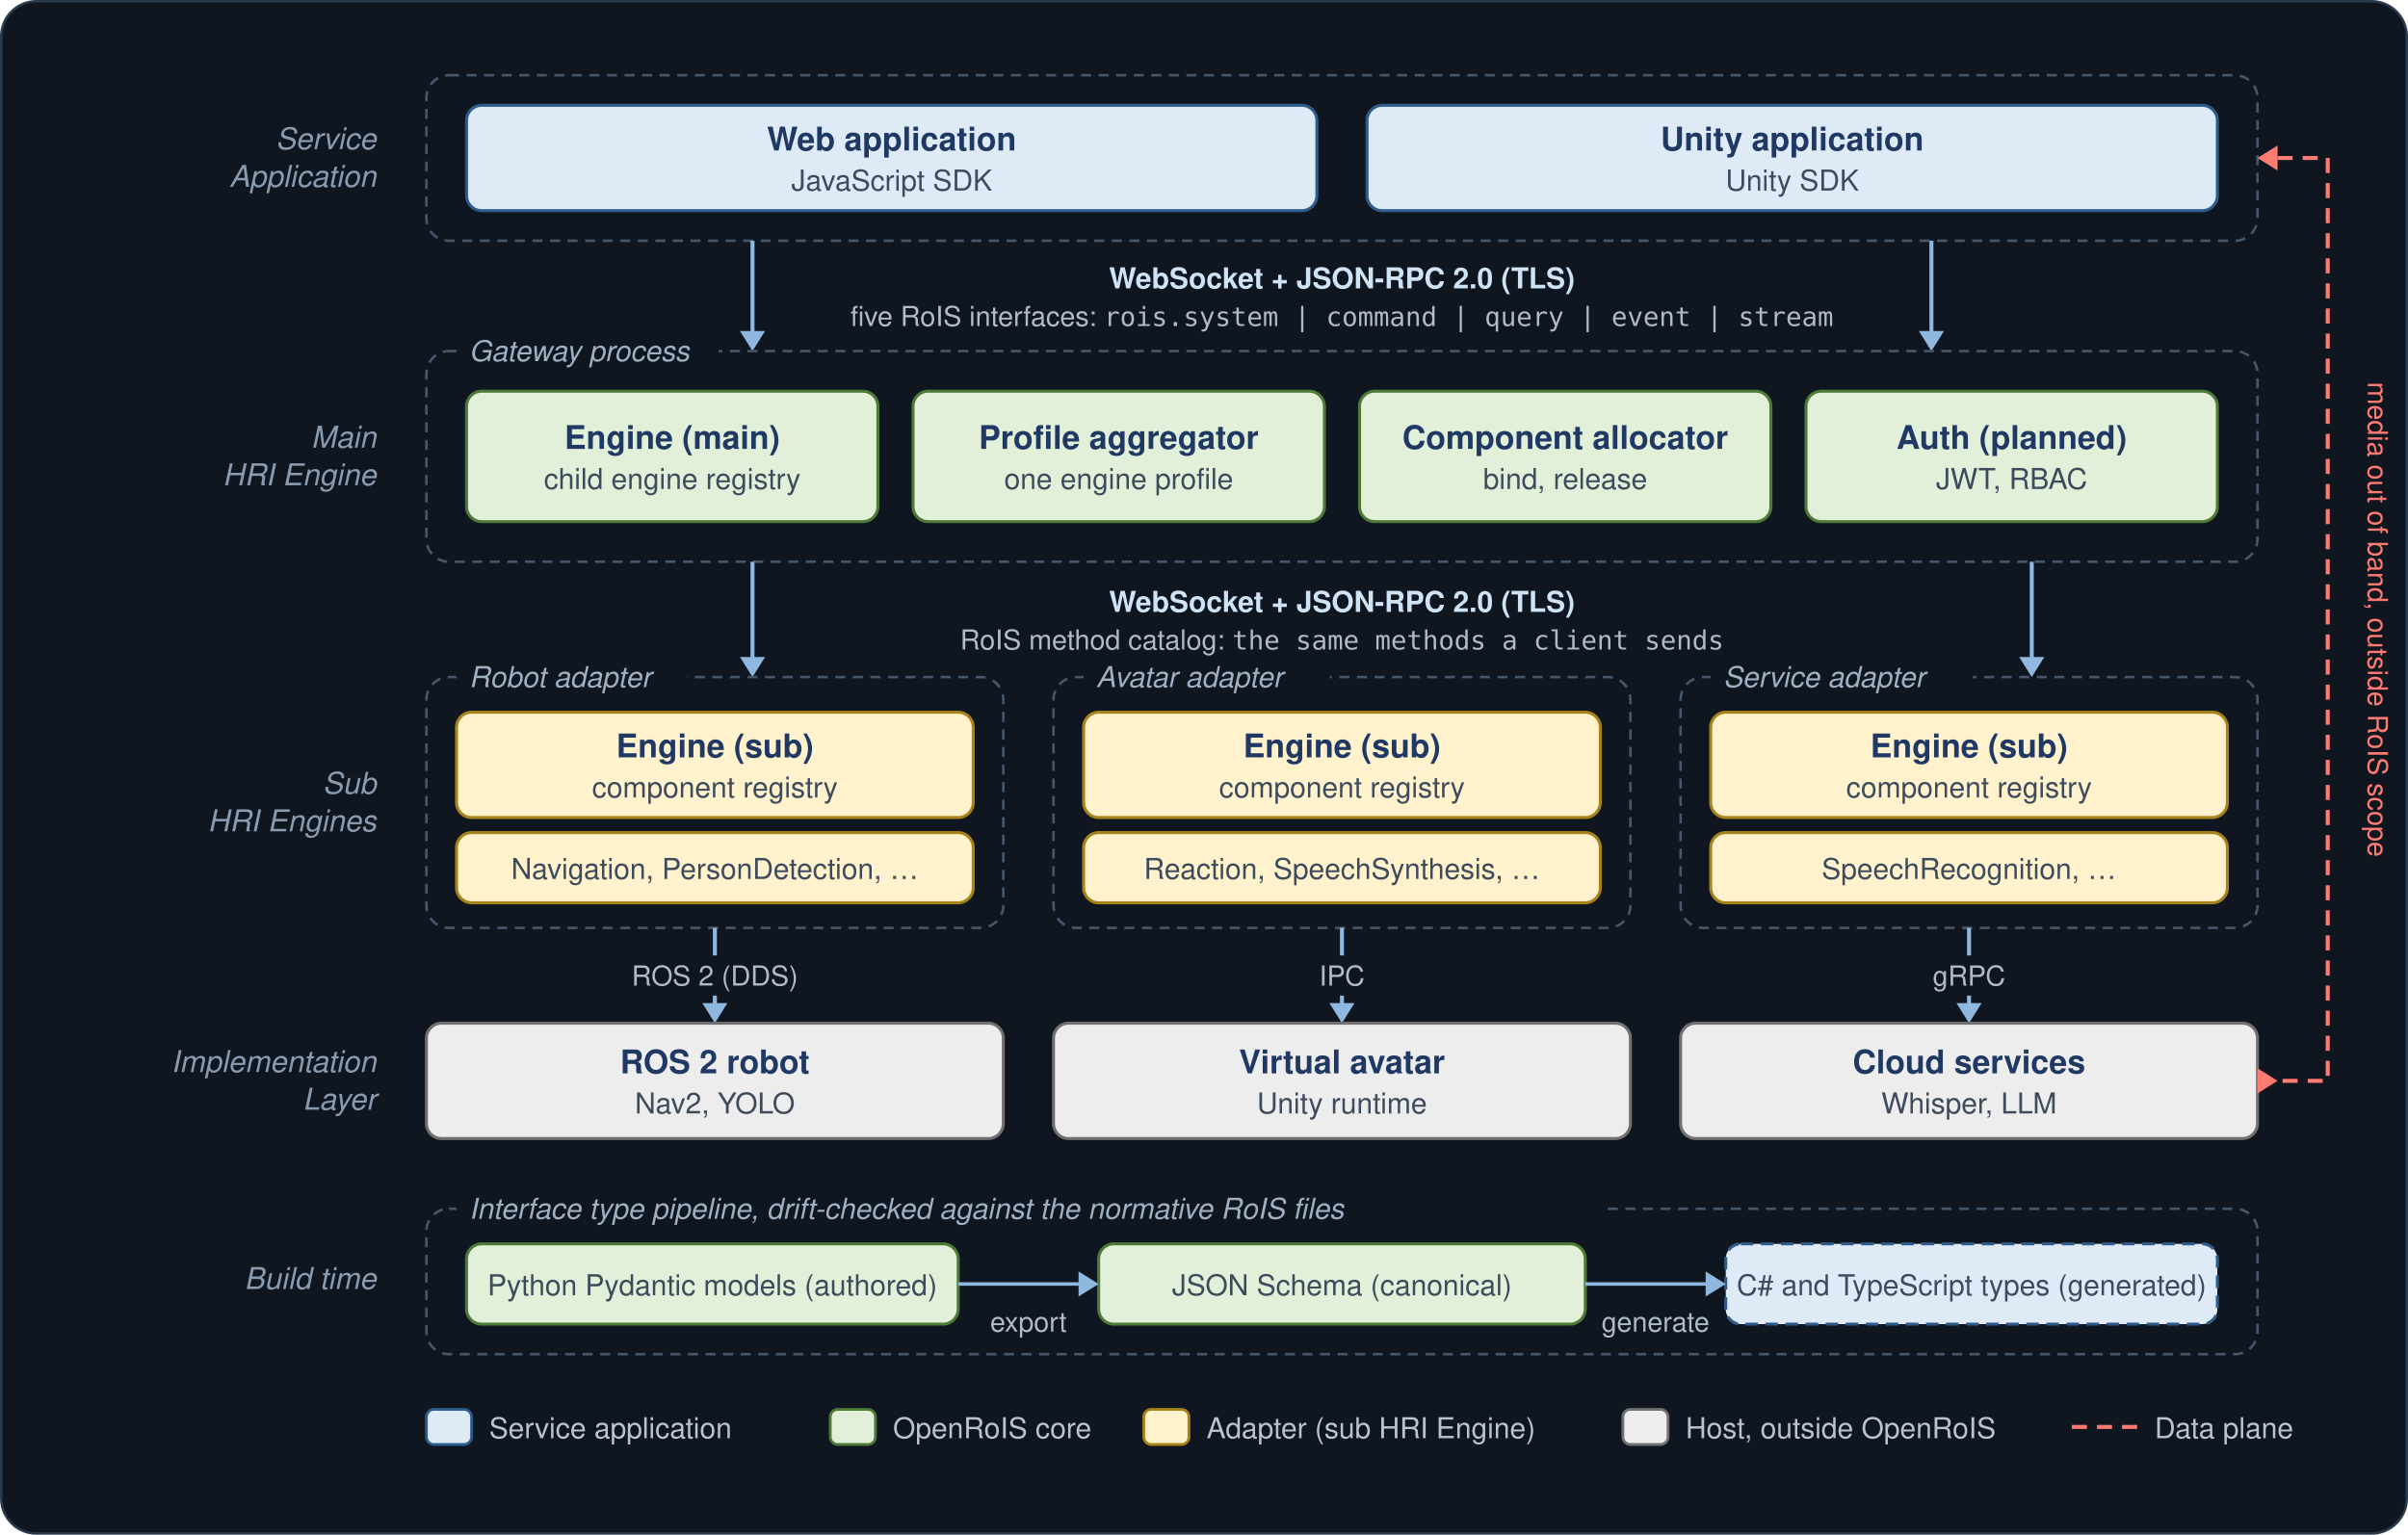
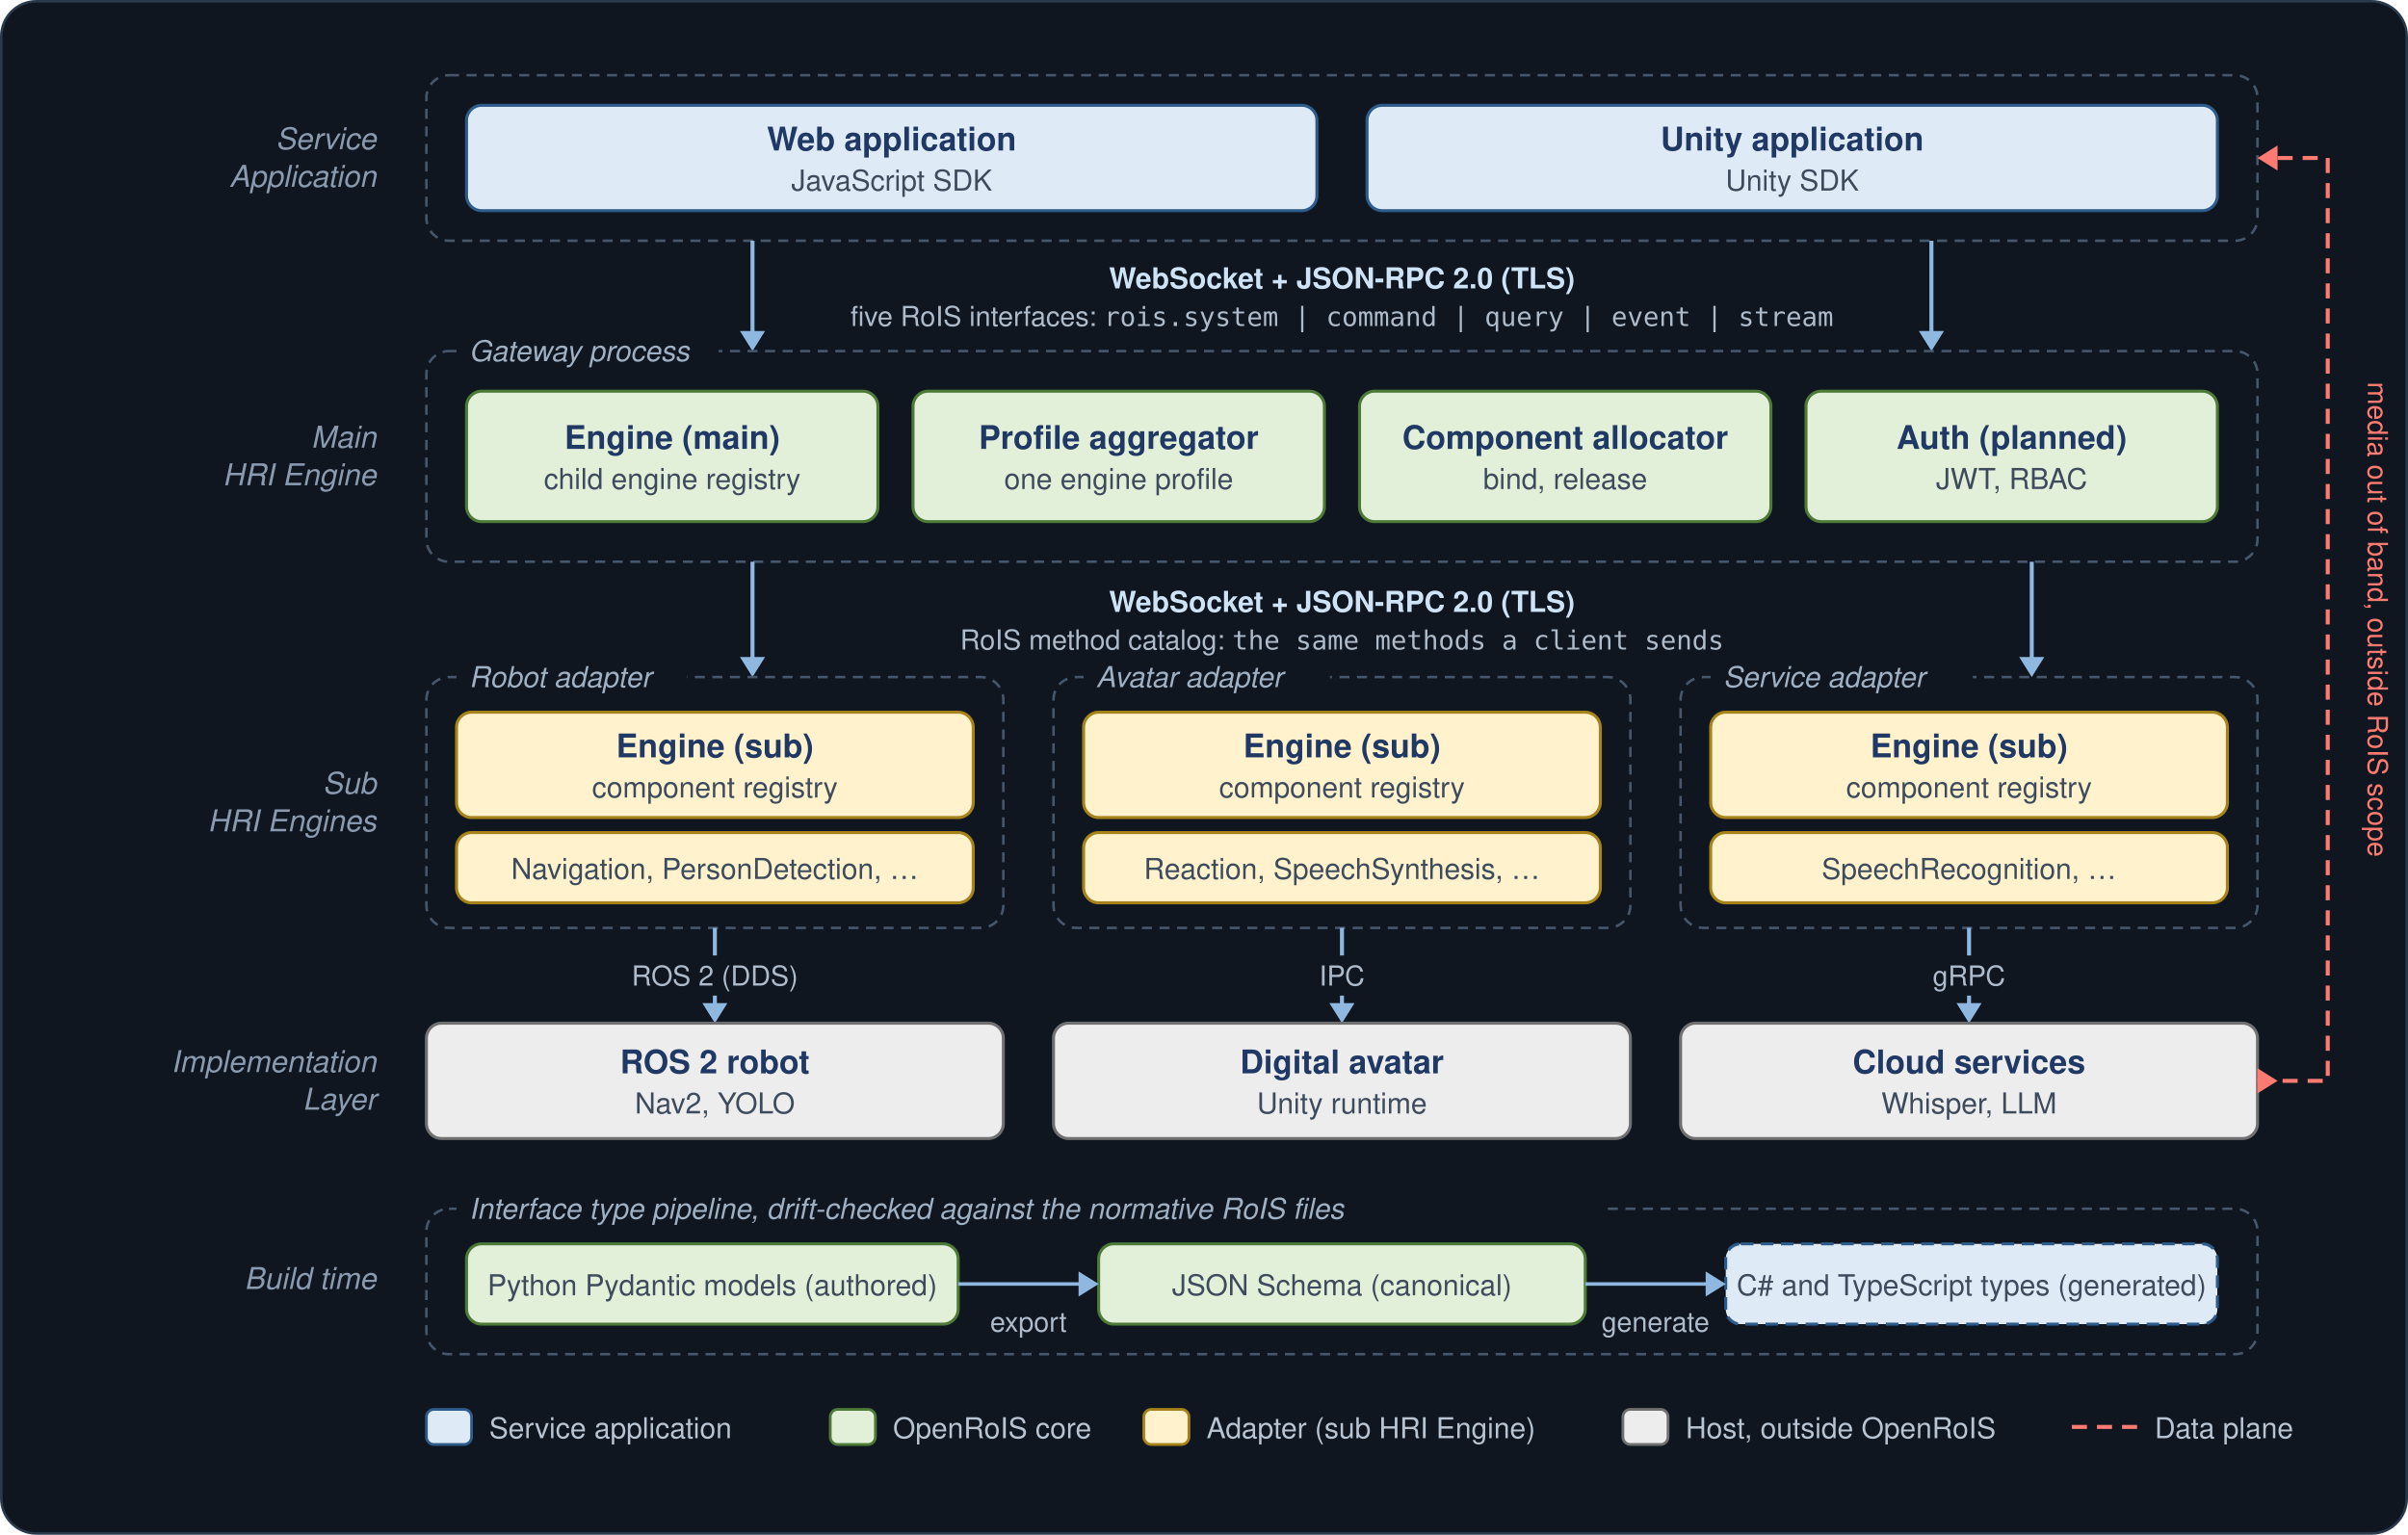
<svg xmlns="http://www.w3.org/2000/svg" viewBox="0 0 960 612" width="960" height="612" role="img" aria-labelledby="t d">
  <style>
  .bt { font: 600 13px -apple-system, "Segoe UI", Helvetica, Arial, sans-serif; fill: #1f3864; }
  .bs { font: 400 11.5px -apple-system, "Segoe UI", Helvetica, Arial, sans-serif; fill: #3d4b5c; }
  .bsm { font: 400 11px ui-monospace, SFMono-Regular, Menlo, Consolas, monospace; fill: #3d4b5c; }
  .hdr { font: italic 500 11.5px -apple-system, "Segoe UI", Helvetica, Arial, sans-serif; fill: #9fb0c3; }
  .role { font: italic 500 12px -apple-system, "Segoe UI", Helvetica, Arial, sans-serif; fill: #8a9bb0; }
  .wire1 { font: 600 11.5px -apple-system, "Segoe UI", Helvetica, Arial, sans-serif; fill: #cfe3f7; }
  .wire2 { font: 400 11px -apple-system, "Segoe UI", Helvetica, Arial, sans-serif; fill: #3d4b5c; }
  .code { font-family: ui-monospace, SFMono-Regular, Menlo, Consolas, monospace; font-size: 10.5px; }
  .legend { font: 400 11.5px -apple-system, "Segoe UI", Helvetica, Arial, sans-serif; fill: #b8c4d2; }
  .data { font: 500 11px -apple-system, "Segoe UI", Helvetica, Arial, sans-serif; fill: #ff7b72; }
</style>
  <rect x="0.5" y="0.5" width="959" height="611" rx="14" fill="#0f1620" stroke="#2a3a4d" />
  <text x="150" y="59.5" text-anchor="end" class="role">Service</text>
  <text x="150" y="74.5" text-anchor="end" class="role">Application</text>
  <rect x="170" y="30" width="730" height="66" rx="9" fill="none" stroke="#46576b" stroke-width="1" stroke-dasharray="4 3" />
  <rect x="186" y="42" width="339" height="42" rx="6" fill="#deebf7" stroke="#2e5c8a" stroke-width="1.2" />
  <text x="355.5" y="60.0" text-anchor="middle" class="bt" style="font-size:13px">Web application</text>
  <text x="355.5" y="76.0" text-anchor="middle" class="bs">JavaScript SDK</text>
  <rect x="545" y="42" width="339" height="42" rx="6" fill="#deebf7" stroke="#2e5c8a" stroke-width="1.2" />
  <text x="714.5" y="60.0" text-anchor="middle" class="bt" style="font-size:13px">Unity application</text>
  <text x="714.5" y="76.0" text-anchor="middle" class="bs">Unity SDK</text>
  <line x1="300" y1="96" x2="300" y2="133" stroke="#8fb8e0" stroke-width="1.6" />
  <path d="M295,132 L300,140 L305,132 Z" fill="#8fb8e0" />
  <line x1="770" y1="96" x2="770" y2="133" stroke="#8fb8e0" stroke-width="1.6" />
  <path d="M765,132 L770,140 L775,132 Z" fill="#8fb8e0" />
  <rect x="307.4" y="101" width="455.2" height="34" rx="5" fill="#0f1620" />
  <text x="535" y="115" text-anchor="middle" class="wire1">WebSocket + JSON-RPC 2.0 (TLS)</text>
  <text x="535" y="130" text-anchor="middle" class="wire2" style="fill:#aebbca">five RoIS interfaces: <tspan class="code">rois.system | command | query | event | stream</tspan>
  </text>
  <text x="150" y="178.5" text-anchor="end" class="role">Main</text>
  <text x="150" y="193.5" text-anchor="end" class="role">HRI Engine</text>
  <rect x="170" y="140" width="730" height="84" rx="9" fill="none" stroke="#46576b" stroke-width="1" stroke-dasharray="4 3" />
  <rect x="182" y="132" width="104.5" height="16" fill="#0f1620" />
  <text x="187" y="144" class="hdr">Gateway process</text>
  <rect x="186" y="156" width="164" height="52" rx="6" fill="#e2f0d9" stroke="#4e7a38" stroke-width="1.2" />
  <text x="268.0" y="179.0" text-anchor="middle" class="bt" style="font-size:13px">Engine (main)</text>
  <text x="268.0" y="195.0" text-anchor="middle" class="bs">child engine registry</text>
  <rect x="364" y="156" width="164" height="52" rx="6" fill="#e2f0d9" stroke="#4e7a38" stroke-width="1.2" />
  <text x="446.0" y="179.0" text-anchor="middle" class="bt" style="font-size:13px">Profile aggregator</text>
  <text x="446.0" y="195.0" text-anchor="middle" class="bs">one engine profile</text>
  <rect x="542" y="156" width="164" height="52" rx="6" fill="#e2f0d9" stroke="#4e7a38" stroke-width="1.2" />
  <text x="624.0" y="179.0" text-anchor="middle" class="bt" style="font-size:13px">Component allocator</text>
  <text x="624.0" y="195.0" text-anchor="middle" class="bs">bind, release</text>
  <rect x="720" y="156" width="164" height="52" rx="6" fill="#e2f0d9" stroke="#4e7a38" stroke-width="1.2" />
  <text x="802.0" y="179.0" text-anchor="middle" class="bt" style="font-size:13px">Auth (planned)</text>
  <text x="802.0" y="195.0" text-anchor="middle" class="bs">JWT, RBAC</text>
  <line x1="300" y1="224" x2="300" y2="263" stroke="#8fb8e0" stroke-width="1.6" />
  <path d="M295,262 L300,270 L305,262 Z" fill="#8fb8e0" />
  <line x1="810" y1="224" x2="810" y2="263" stroke="#8fb8e0" stroke-width="1.6" />
  <path d="M805,262 L810,270 L815,262 Z" fill="#8fb8e0" />
  <rect x="310.6" y="230" width="448.8" height="34" rx="5" fill="#0f1620" />
  <text x="535" y="244" text-anchor="middle" class="wire1">WebSocket + JSON-RPC 2.0 (TLS)</text>
  <text x="535" y="259" text-anchor="middle" class="wire2" style="fill:#aebbca">RoIS method catalog: <tspan class="code">the same methods a client sends</tspan>
  </text>
  <text x="150" y="316.5" text-anchor="end" class="role">Sub</text>
  <text x="150" y="331.5" text-anchor="end" class="role">HRI Engines</text>
  <rect x="170" y="270" width="230" height="100" rx="9" fill="none" stroke="#46576b" stroke-width="1" stroke-dasharray="4 3" />
  <rect x="182" y="262" width="91.9" height="16" fill="#0f1620" />
  <text x="187" y="274" class="hdr">Robot adapter</text>
  <rect x="182" y="284" width="206" height="42" rx="6" fill="#fff2cc" stroke="#a6821a" stroke-width="1.2" />
  <text x="285.0" y="302.0" text-anchor="middle" class="bt" style="font-size:13px">Engine (sub)</text>
  <text x="285.0" y="318.0" text-anchor="middle" class="bs">component registry</text>
  <rect x="182" y="332" width="206" height="28" rx="6" fill="#fff2cc" stroke="#a6821a" stroke-width="1.2" />
  <text x="285.0" y="350.5" text-anchor="middle" class="bs">Navigation, PersonDetection, …</text>
  <rect x="420" y="270" width="230" height="100" rx="9" fill="none" stroke="#46576b" stroke-width="1" stroke-dasharray="4 3" />
  <rect x="432" y="262" width="98.2" height="16" fill="#0f1620" />
  <text x="437" y="274" class="hdr">Avatar adapter</text>
  <rect x="432" y="284" width="206" height="42" rx="6" fill="#fff2cc" stroke="#a6821a" stroke-width="1.2" />
  <text x="535.0" y="302.0" text-anchor="middle" class="bt" style="font-size:13px">Engine (sub)</text>
  <text x="535.0" y="318.0" text-anchor="middle" class="bs">component registry</text>
  <rect x="432" y="332" width="206" height="28" rx="6" fill="#fff2cc" stroke="#a6821a" stroke-width="1.2" />
  <text x="535.0" y="350.5" text-anchor="middle" class="bs">Reaction, SpeechSynthesis, …</text>
  <rect x="670" y="270" width="230" height="100" rx="9" fill="none" stroke="#46576b" stroke-width="1" stroke-dasharray="4 3" />
  <rect x="682" y="262" width="104.5" height="16" fill="#0f1620" />
  <text x="687" y="274" class="hdr">Service adapter</text>
  <rect x="682" y="284" width="206" height="42" rx="6" fill="#fff2cc" stroke="#a6821a" stroke-width="1.2" />
  <text x="785.0" y="302.0" text-anchor="middle" class="bt" style="font-size:13px">Engine (sub)</text>
  <text x="785.0" y="318.0" text-anchor="middle" class="bs">component registry</text>
  <rect x="682" y="332" width="206" height="28" rx="6" fill="#fff2cc" stroke="#a6821a" stroke-width="1.2" />
  <text x="785.0" y="350.5" text-anchor="middle" class="bs">SpeechRecognition, …</text>
  <line x1="285.0" y1="370" x2="285.0" y2="401" stroke="#8fb8e0" stroke-width="1.6" />
  <path d="M280.0,400 L285.0,408 L290.0,400 Z" fill="#8fb8e0" />
  <rect x="242.8" y="381" width="84.4" height="16" rx="3" fill="#0f1620" />
  <text x="285.0" y="393" text-anchor="middle" class="wire2" style="fill:#aebbca">ROS 2 (DDS)</text>
  <line x1="535.0" y1="370" x2="535.0" y2="401" stroke="#8fb8e0" stroke-width="1.6" />
  <path d="M530.0,400 L535.0,408 L540.0,400 Z" fill="#8fb8e0" />
  <rect x="518.4" y="381" width="33.2" height="16" rx="3" fill="#0f1620" />
  <text x="535.0" y="393" text-anchor="middle" class="wire2" style="fill:#aebbca">IPC</text>
  <line x1="785.0" y1="370" x2="785.0" y2="401" stroke="#8fb8e0" stroke-width="1.6" />
  <path d="M780.0,400 L785.0,408 L790.0,400 Z" fill="#8fb8e0" />
  <rect x="765.2" y="381" width="39.6" height="16" rx="3" fill="#0f1620" />
  <text x="785.0" y="393" text-anchor="middle" class="wire2" style="fill:#aebbca">gRPC</text>
  <text x="150" y="427.5" text-anchor="end" class="role">Implementation</text>
  <text x="150" y="442.5" text-anchor="end" class="role">Layer</text>
  <rect x="170" y="408" width="230" height="46" rx="6" fill="#ededed" stroke="#707070" stroke-width="1.2" />
  <text x="285.0" y="428.0" text-anchor="middle" class="bt" style="font-size:13px">ROS 2 robot</text>
  <text x="285.0" y="444.0" text-anchor="middle" class="bs">Nav2, YOLO</text>
  <rect x="420" y="408" width="230" height="46" rx="6" fill="#ededed" stroke="#707070" stroke-width="1.2" />
-   <text x="535.0" y="428.0" text-anchor="middle" class="bt" style="font-size:13px">Virtual avatar</text>
+   <text x="535.0" y="428.0" text-anchor="middle" class="bt" style="font-size:13px">Digital avatar</text>
  <text x="535.0" y="444.0" text-anchor="middle" class="bs">Unity runtime</text>
  <rect x="670" y="408" width="230" height="46" rx="6" fill="#ededed" stroke="#707070" stroke-width="1.2" />
  <text x="785.0" y="428.0" text-anchor="middle" class="bt" style="font-size:13px">Cloud services</text>
  <text x="785.0" y="444.0" text-anchor="middle" class="bs">Whisper, LLM</text>
  <path d="M900,431 H928 V63 H907" fill="none" stroke="#ff7b72" stroke-width="1.6" stroke-dasharray="6 4" />
  <path d="M908,58 L900,63 L908,68 Z" fill="#ff7b72" />
  <path d="M907,426 L915,431 L907,436 Z" fill="#ff7b72" transform="translate(-7,0)" />
  <text class="data" transform="translate(944,247) rotate(90)" text-anchor="middle">media out of band, outside RoIS scope</text>
  <text x="150" y="514.0" text-anchor="end" class="role">Build time</text>
  <rect x="170" y="482" width="730" height="58" rx="9" fill="none" stroke="#46576b" stroke-width="1" stroke-dasharray="4 3" />
  <rect x="182" y="474" width="457.3" height="16" fill="#0f1620" />
  <text x="187" y="486" class="hdr">Interface type pipeline, drift-checked against the normative RoIS files</text>
  <rect x="186" y="496" width="196" height="32" rx="6" fill="#e2f0d9" stroke="#4e7a38" stroke-width="1.2" />
  <text x="284.0" y="516.5" text-anchor="middle" class="bs">Python Pydantic models (authored)</text>
  <rect x="438" y="496" width="194" height="32" rx="6" fill="#e2f0d9" stroke="#4e7a38" stroke-width="1.2" />
  <text x="535.0" y="516.5" text-anchor="middle" class="bs">JSON Schema (canonical)</text>
  <rect x="688" y="496" width="196" height="32" rx="6" fill="#deebf7" stroke="#2e5c8a" stroke-width="1.2" stroke-dasharray="5 3" />
  <text x="786.0" y="516.5" text-anchor="middle" class="bs">C# and TypeScript types (generated)</text>
  <line x1="382" y1="512" x2="431" y2="512" stroke="#8fb8e0" stroke-width="1.4" />
  <path d="M430,507 L438,512 L430,517 Z" fill="#8fb8e0" />
  <line x1="632" y1="512" x2="681" y2="512" stroke="#8fb8e0" stroke-width="1.4" />
  <path d="M680,507 L688,512 L680,517 Z" fill="#8fb8e0" />
  <text x="410" y="531" text-anchor="middle" class="wire2" style="fill:#aebbca">export</text>
  <text x="660" y="531" text-anchor="middle" class="wire2" style="fill:#aebbca">generate</text>
  <rect x="170" y="562" width="18" height="14" rx="3" fill="#deebf7" stroke="#2e5c8a" stroke-width="1.1" />
  <text x="195" y="573.5" class="legend">Service application</text>
  <rect x="331.0" y="562" width="18" height="14" rx="3" fill="#e2f0d9" stroke="#4e7a38" stroke-width="1.1" />
  <text x="356.0" y="573.5" class="legend">OpenRoIS core</text>
  <rect x="456.0" y="562" width="18" height="14" rx="3" fill="#fff2cc" stroke="#a6821a" stroke-width="1.1" />
  <text x="481.0" y="573.5" class="legend">Adapter (sub HRI Engine)</text>
  <rect x="647.0" y="562" width="18" height="14" rx="3" fill="#ededed" stroke="#707070" stroke-width="1.1" />
  <text x="672.0" y="573.5" class="legend">Host, outside OpenRoIS</text>
  <line x1="826.0" y1="569" x2="852.0" y2="569" stroke="#ff7b72" stroke-width="1.6" stroke-dasharray="6 4" />
  <text x="859.0" y="573.5" class="legend">Data plane</text>
</svg>
